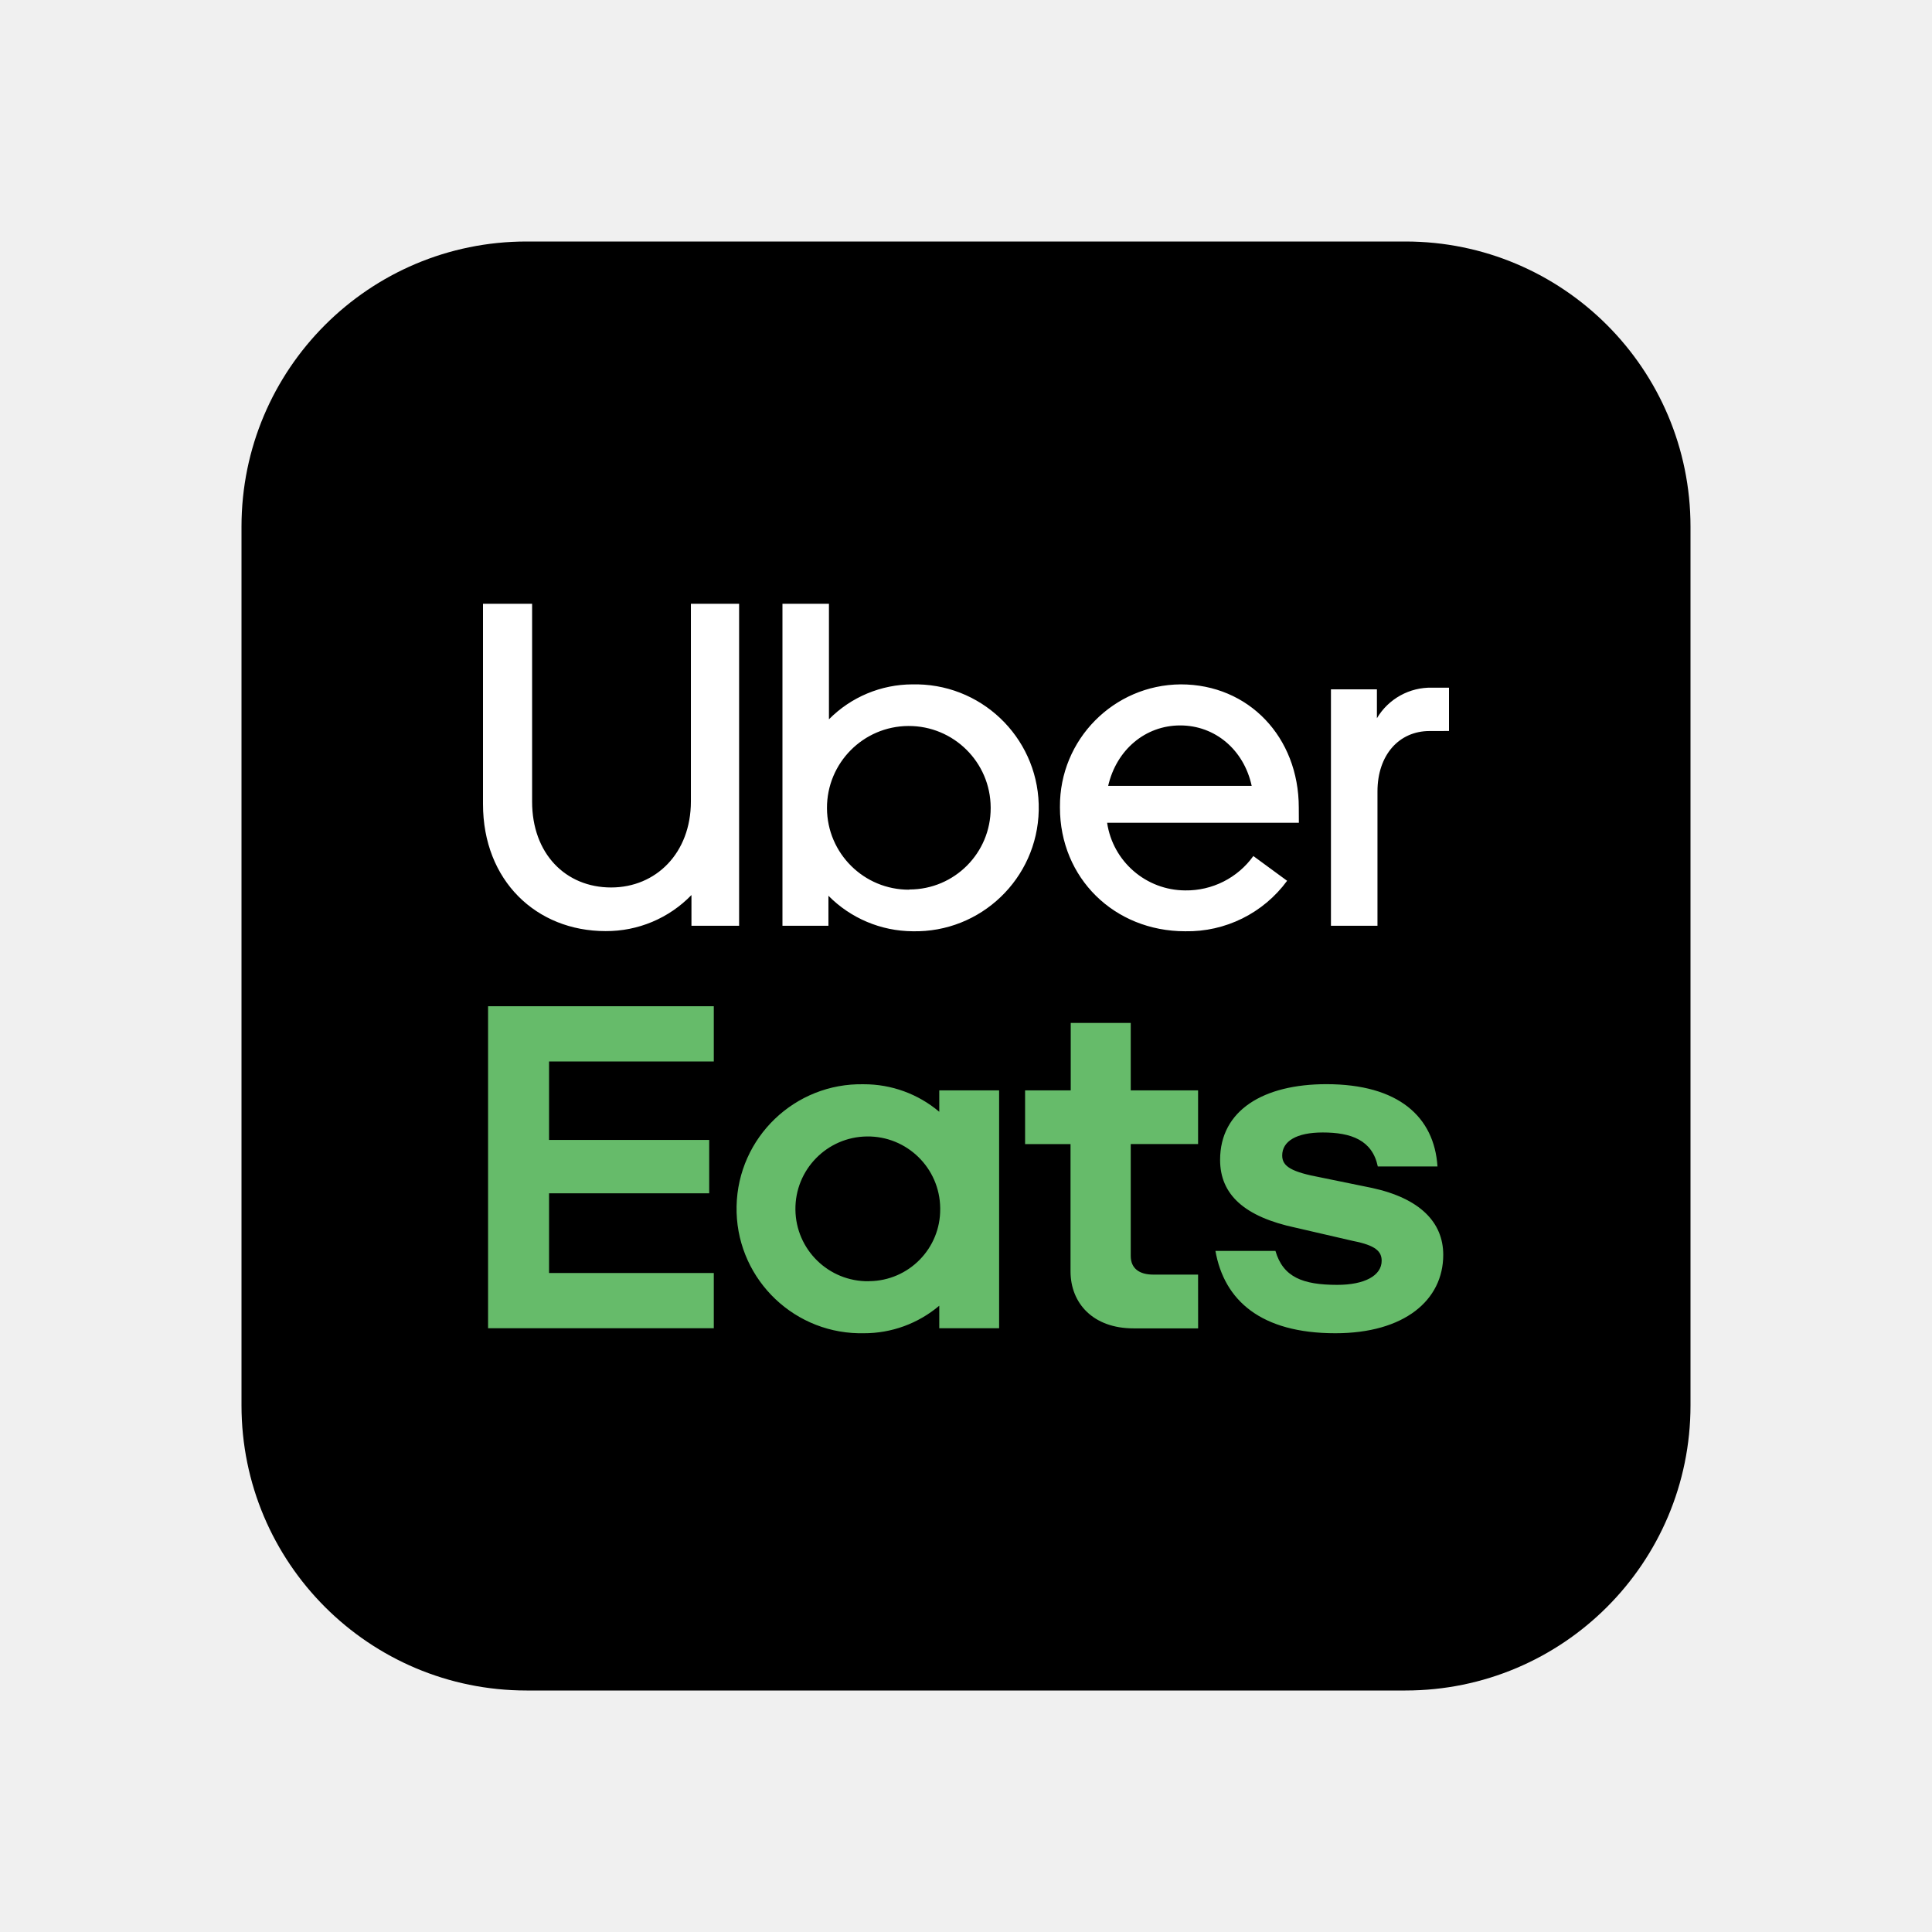
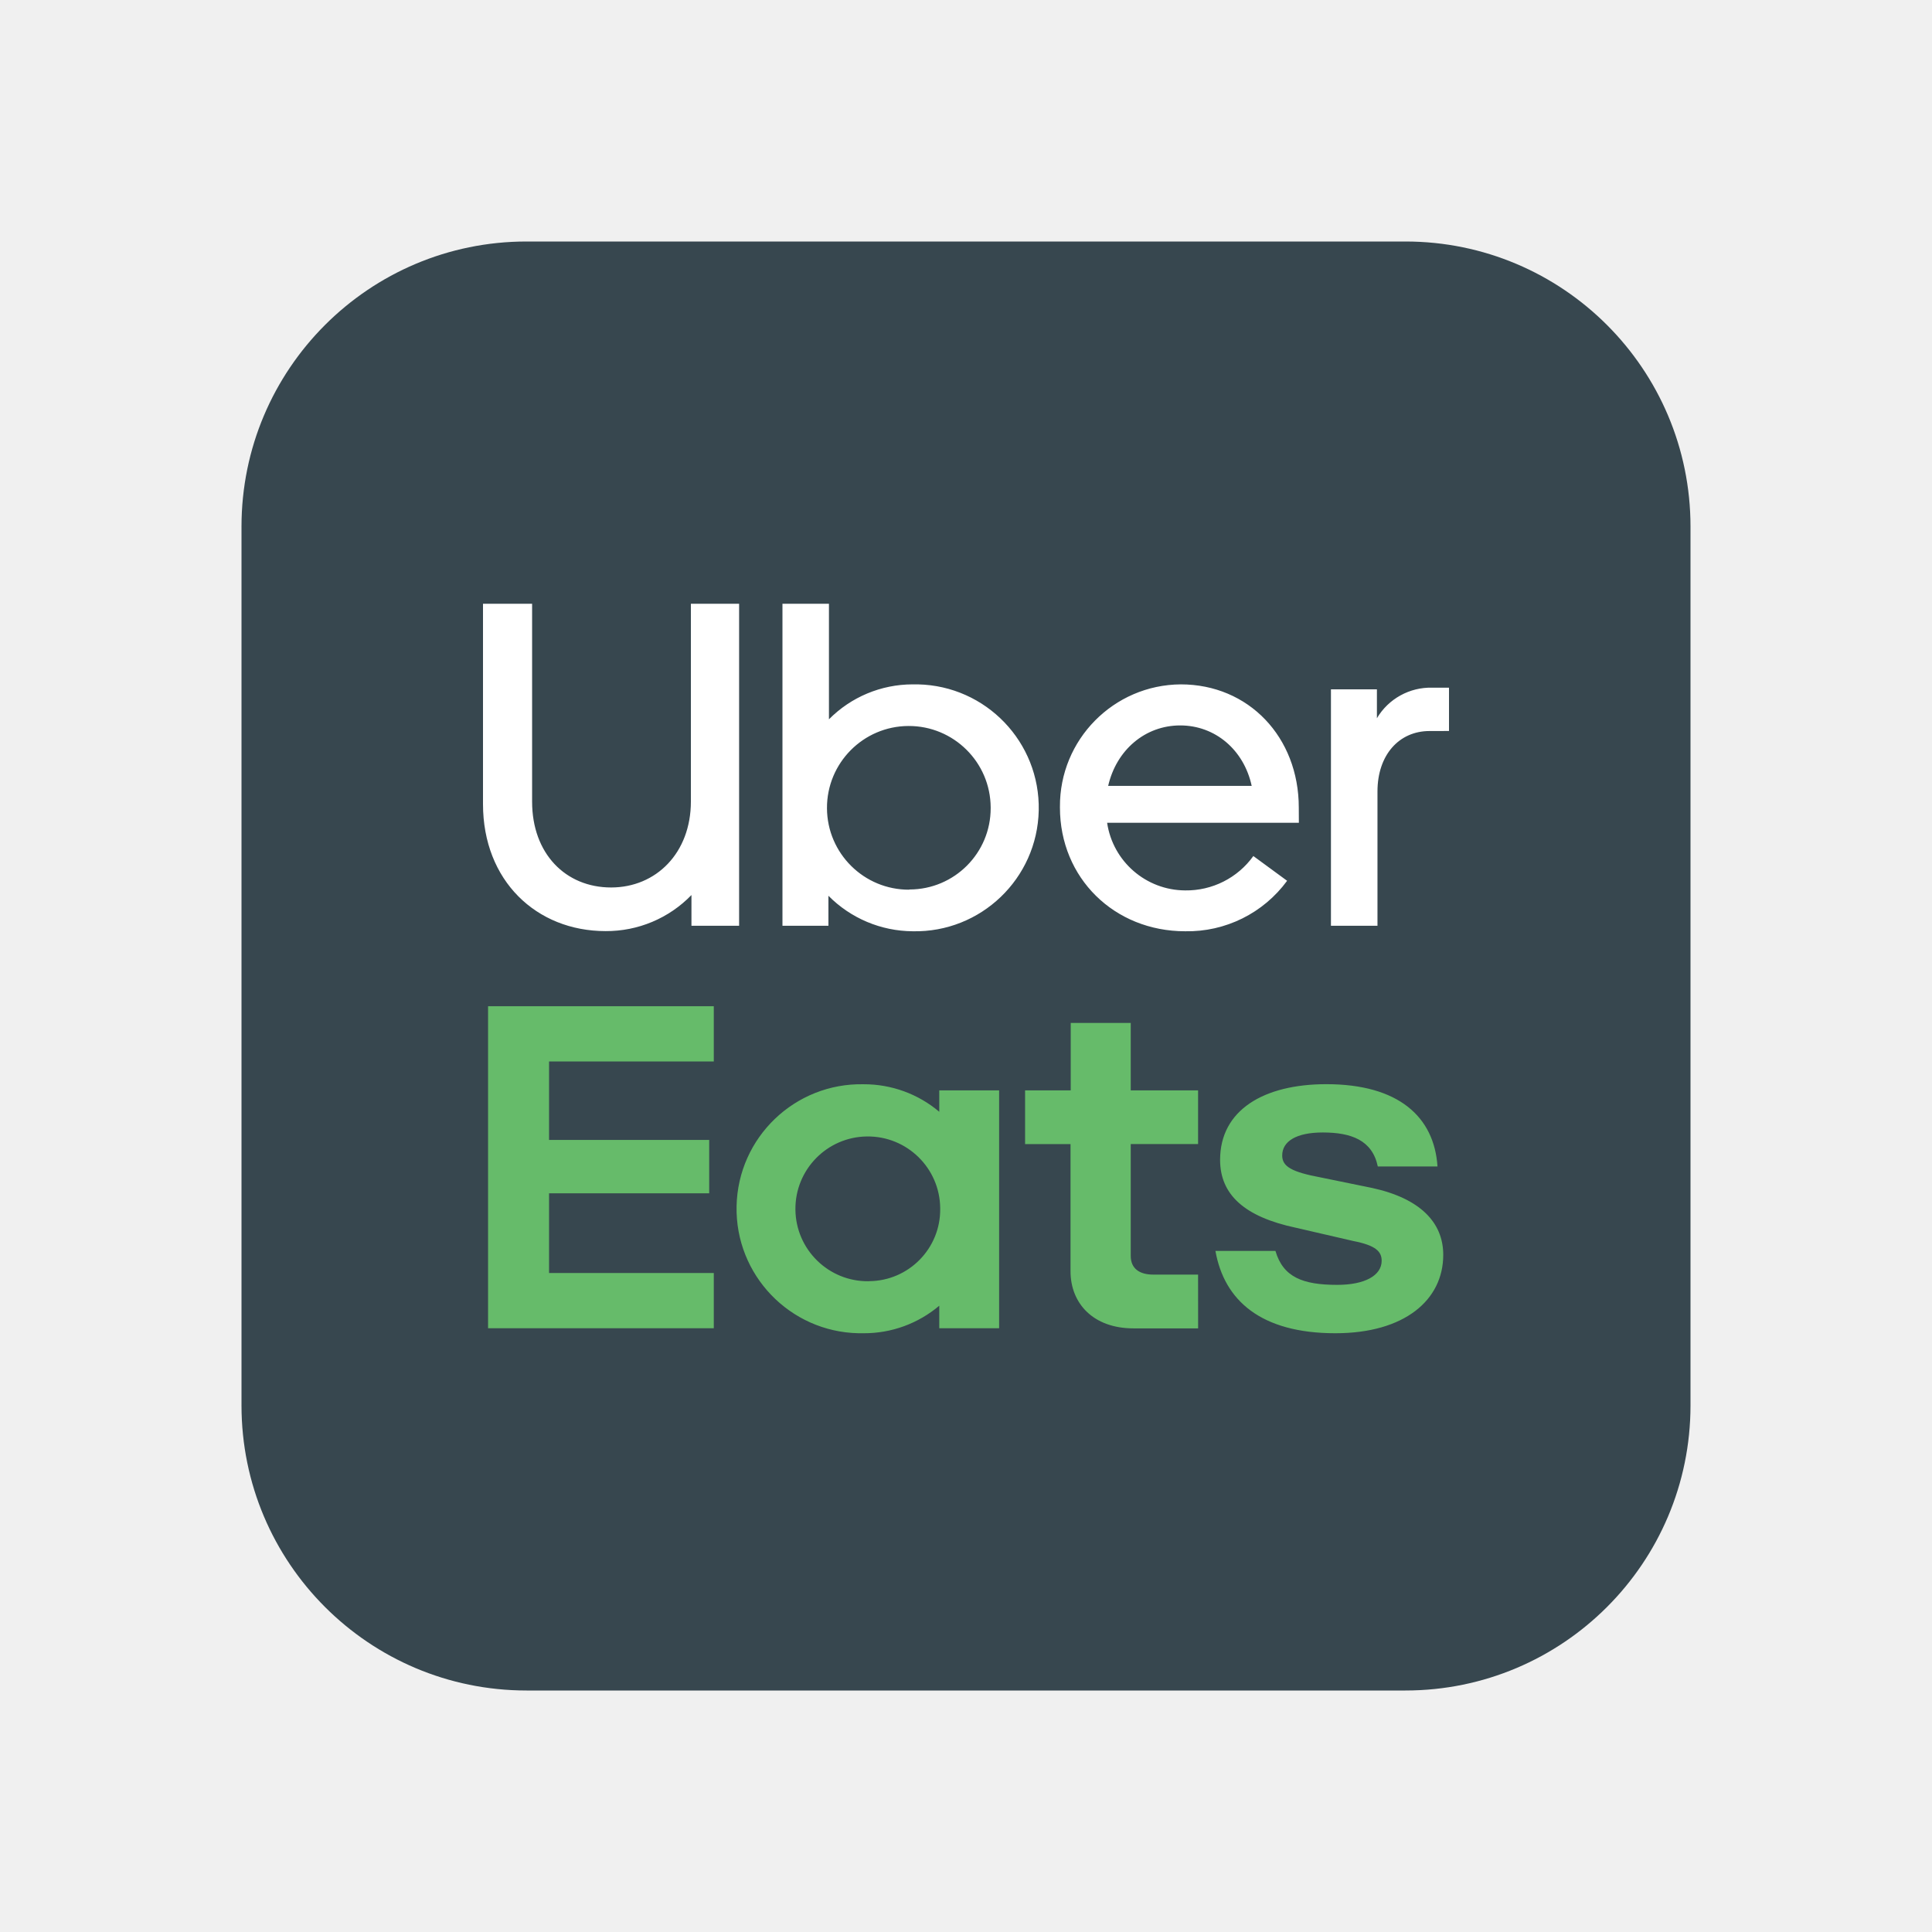
- <svg xmlns="http://www.w3.org/2000/svg" viewBox="0,0,256,256" width="48px" height="48px" fill-rule="nonzero">
-   <g fill="none" fill-rule="nonzero" stroke="none" stroke-width="1" stroke-linecap="butt" stroke-linejoin="miter" stroke-miterlimit="10" stroke-dasharray="" stroke-dashoffset="0" font-family="none" font-weight="none" font-size="none" text-anchor="none" style="mix-blend-mode: normal">
-     <g transform="scale(5.33333,5.33333)">
-       <path d="M13.083,42h21.834c3.912,0 7.083,-3.171 7.083,-7.083v-21.834c0,-3.912 -3.171,-7.083 -7.083,-7.083h-21.834c-3.912,0 -7.083,3.171 -7.083,7.083v21.834c0,3.912 3.171,7.083 7.083,7.083z" fill="#000000" />
-       <path d="M35.517,18.162c-0.757,0 -1.294,0.593 -1.294,1.502v3.336h-1.156v-5.873h1.142v0.717c0.287,-0.484 0.814,-0.774 1.376,-0.759h0.415v1.076zM32.268,20.064c0,-1.751 -1.246,-3.061 -2.932,-3.061c-1.669,0.011 -3.013,1.374 -3.002,3.043c0,0.006 0,0.012 0,0.018c0,1.75 1.35,3.073 3.111,3.073c0.998,0.019 1.943,-0.449 2.533,-1.254l-0.839,-0.615c-0.391,0.545 -1.024,0.864 -1.695,0.854c-0.972,-0.005 -1.796,-0.719 -1.938,-1.681h4.764zM27.532,19.525c0.206,-0.896 0.922,-1.502 1.79,-1.502c0.868,0 1.582,0.606 1.776,1.502zM22.672,17.003c-0.78,0.001 -1.528,0.313 -2.077,0.868v-2.871h-1.155v8h1.142v-0.745c0.553,0.56 1.306,0.877 2.093,0.882c1.694,0.036 3.096,-1.308 3.132,-3.002c0.036,-1.694 -1.308,-3.096 -3.002,-3.132c-0.043,-0.001 -0.087,-0.001 -0.13,0zM22.589,22.104c-1.123,0.005 -2.038,-0.901 -2.043,-2.024c-0.005,-1.123 0.901,-2.038 2.024,-2.043c1.123,-0.005 2.038,0.901 2.043,2.024c0,0.006 0,0.011 0,0.017c0.002,1.115 -0.901,2.02 -2.016,2.021c-0.003,0 -0.006,0 -0.008,0zM15.183,22.049c1.116,0 1.982,-0.856 1.982,-2.138v-4.911h1.198v8h-1.184v-0.763c-0.559,0.578 -1.33,0.901 -2.133,0.896c-1.721,0 -3.046,-1.254 -3.046,-3.156v-4.977h1.22v4.918c0,1.289 0.83,2.131 1.963,2.131z" fill="#ffffff" />
-       <path d="M12.126,25h5.608v1.372h-4.093v1.949h3.979v1.326h-3.979v1.981h4.093v1.372h-5.608zM33.177,33.124c1.714,0 2.68,-0.821 2.68,-1.948c0,-0.803 -0.572,-1.402 -1.769,-1.662l-1.266,-0.259c-0.735,-0.137 -0.966,-0.274 -0.966,-0.547c0,-0.354 0.354,-0.572 1.007,-0.572c0.707,0 1.231,0.19 1.368,0.844h1.483c-0.081,-1.231 -0.966,-2.044 -2.761,-2.044c-1.551,0 -2.64,0.64 -2.64,1.881c0,0.858 0.599,1.416 1.892,1.688l1.415,0.327c0.558,0.109 0.707,0.26 0.707,0.491c0,0.368 -0.421,0.599 -1.103,0.599c-0.856,0 -1.346,-0.19 -1.536,-0.844h-1.491c0.217,1.23 1.129,2.046 2.98,2.046zM29.766,31.667h-1.115c-0.341,0 -0.558,-0.15 -0.558,-0.464v-2.779h1.673v-1.334h-1.673v-1.676h-1.491v1.676h-1.134v1.335h1.129v3.161c0,0.791 0.558,1.417 1.565,1.417h1.605zM24.823,27.09v5.91h-1.487v-0.56c-0.525,0.444 -1.191,0.687 -1.878,0.684c-0.043,0.001 -0.087,0.001 -0.13,0c-1.708,-0.036 -3.064,-1.45 -3.028,-3.158c0.036,-1.708 1.45,-3.064 3.158,-3.028c0.688,-0.002 1.353,0.24 1.878,0.684v-0.532zM21.578,31.83c0.006,0 0.013,0 0.019,0c0.982,-0.009 1.771,-0.813 1.762,-1.795c0,-0.007 0,-0.015 0,-0.022c-0.011,-0.994 -0.826,-1.79 -1.819,-1.778c-0.994,0.011 -1.79,0.826 -1.778,1.819c0.011,0.994 0.826,1.79 1.819,1.778z" fill="#66bb6a" />
-     </g>
-   </g>
+ <svg xmlns="http://www.w3.org/2000/svg" viewBox="0 0 48 48" width="48px" height="48px">
+   <path fill="#37474f" d="M13.083,42h21.834C38.829,42,42,38.829,42,34.917V13.083C42,9.171,38.829,6,34.917,6H13.083 C9.171,6,6,9.171,6,13.083v21.834C6,38.829,9.171,42,13.083,42z" />
+   <path fill="#fff" d="M35.517,18.162c-0.757,0-1.294,0.593-1.294,1.502V23h-1.156v-5.873h1.142v0.717 c0.287-0.484,0.814-0.774,1.376-0.759H36v1.076L35.517,18.162z M32.268,20.064c0-1.751-1.246-3.061-2.932-3.061 c-1.669,0.011-3.013,1.374-3.002,3.043c0,0.006,0,0.012,0,0.018c0,1.75,1.35,3.073,3.111,3.073c0.998,0.019,1.943-0.449,2.533-1.254 l-0.839-0.615c-0.391,0.545-1.024,0.864-1.695,0.854c-0.972-0.005-1.796-0.719-1.938-1.681h4.764L32.268,20.064z M27.532,19.525 c0.206-0.896,0.922-1.502,1.79-1.502s1.582,0.606,1.776,1.502H27.532z M22.672,17.003c-0.78,0.001-1.528,0.313-2.077,0.868V15H19.44 v8h1.142v-0.745c0.553,0.56,1.306,0.877,2.093,0.882c1.694,0.036,3.096-1.308,3.132-3.002c0.036-1.694-1.308-3.096-3.002-3.132 c-0.043-0.001-0.087-0.001-0.13,0H22.672z M22.589,22.104c-1.123,0.005-2.038-0.901-2.043-2.024 c-0.005-1.123,0.901-2.038,2.024-2.043c1.123-0.005,2.038,0.901,2.043,2.024c0,0.006,0,0.011,0,0.017 c0.002,1.115-0.901,2.02-2.016,2.021c-0.003,0-0.006,0-0.008,0V22.104z M15.183,22.049c1.116,0,1.982-0.856,1.982-2.138V15h1.198v8 h-1.184v-0.763c-0.559,0.578-1.33,0.901-2.133,0.896c-1.721,0-3.046-1.254-3.046-3.156V15h1.22v4.918 C13.22,21.207,14.05,22.049,15.183,22.049z" />
+   <path fill="#66bb6a" d="M12.126,25h5.608v1.372h-4.093v1.949h3.979v1.326h-3.979v1.981h4.093V33h-5.608V25z M33.177,33.124 c1.714,0,2.68-0.821,2.68-1.948c0-0.803-0.572-1.402-1.769-1.662l-1.266-0.259c-0.735-0.137-0.966-0.274-0.966-0.547 c0-0.354,0.354-0.572,1.007-0.572c0.707,0,1.231,0.19,1.368,0.844h1.483c-0.081-1.231-0.966-2.044-2.761-2.044 c-1.551,0-2.64,0.64-2.64,1.881c0,0.858,0.599,1.416,1.892,1.688l1.415,0.327c0.558,0.109,0.707,0.26,0.707,0.491 c0,0.368-0.421,0.599-1.103,0.599c-0.856,0-1.346-0.19-1.536-0.844h-1.491C30.414,32.308,31.326,33.124,33.177,33.124z M29.766,31.667h-1.115c-0.341,0-0.558-0.15-0.558-0.464v-2.779h1.673V27.09h-1.673v-1.676h-1.491v1.676h-1.134v1.335h1.129v3.161 c0,0.791,0.558,1.417,1.565,1.417h1.605L29.766,31.667z M24.823,27.09V33h-1.487v-0.56c-0.525,0.444-1.191,0.687-1.878,0.684 c-0.043,0.001-0.087,0.001-0.13,0c-1.708-0.036-3.064-1.45-3.028-3.158c0.036-1.708,1.45-3.064,3.158-3.028 c0.688-0.002,1.353,0.24,1.878,0.684V27.09L24.823,27.09z M21.578,31.83c0.006,0,0.013,0,0.019,0 c0.982-0.009,1.771-0.813,1.762-1.795c0-0.007,0-0.015,0-0.022c-0.011-0.994-0.826-1.79-1.819-1.778 c-0.994,0.011-1.79,0.826-1.778,1.819c0.011,0.994,0.826,1.79,1.819,1.778L21.578,31.83z" />
</svg>
